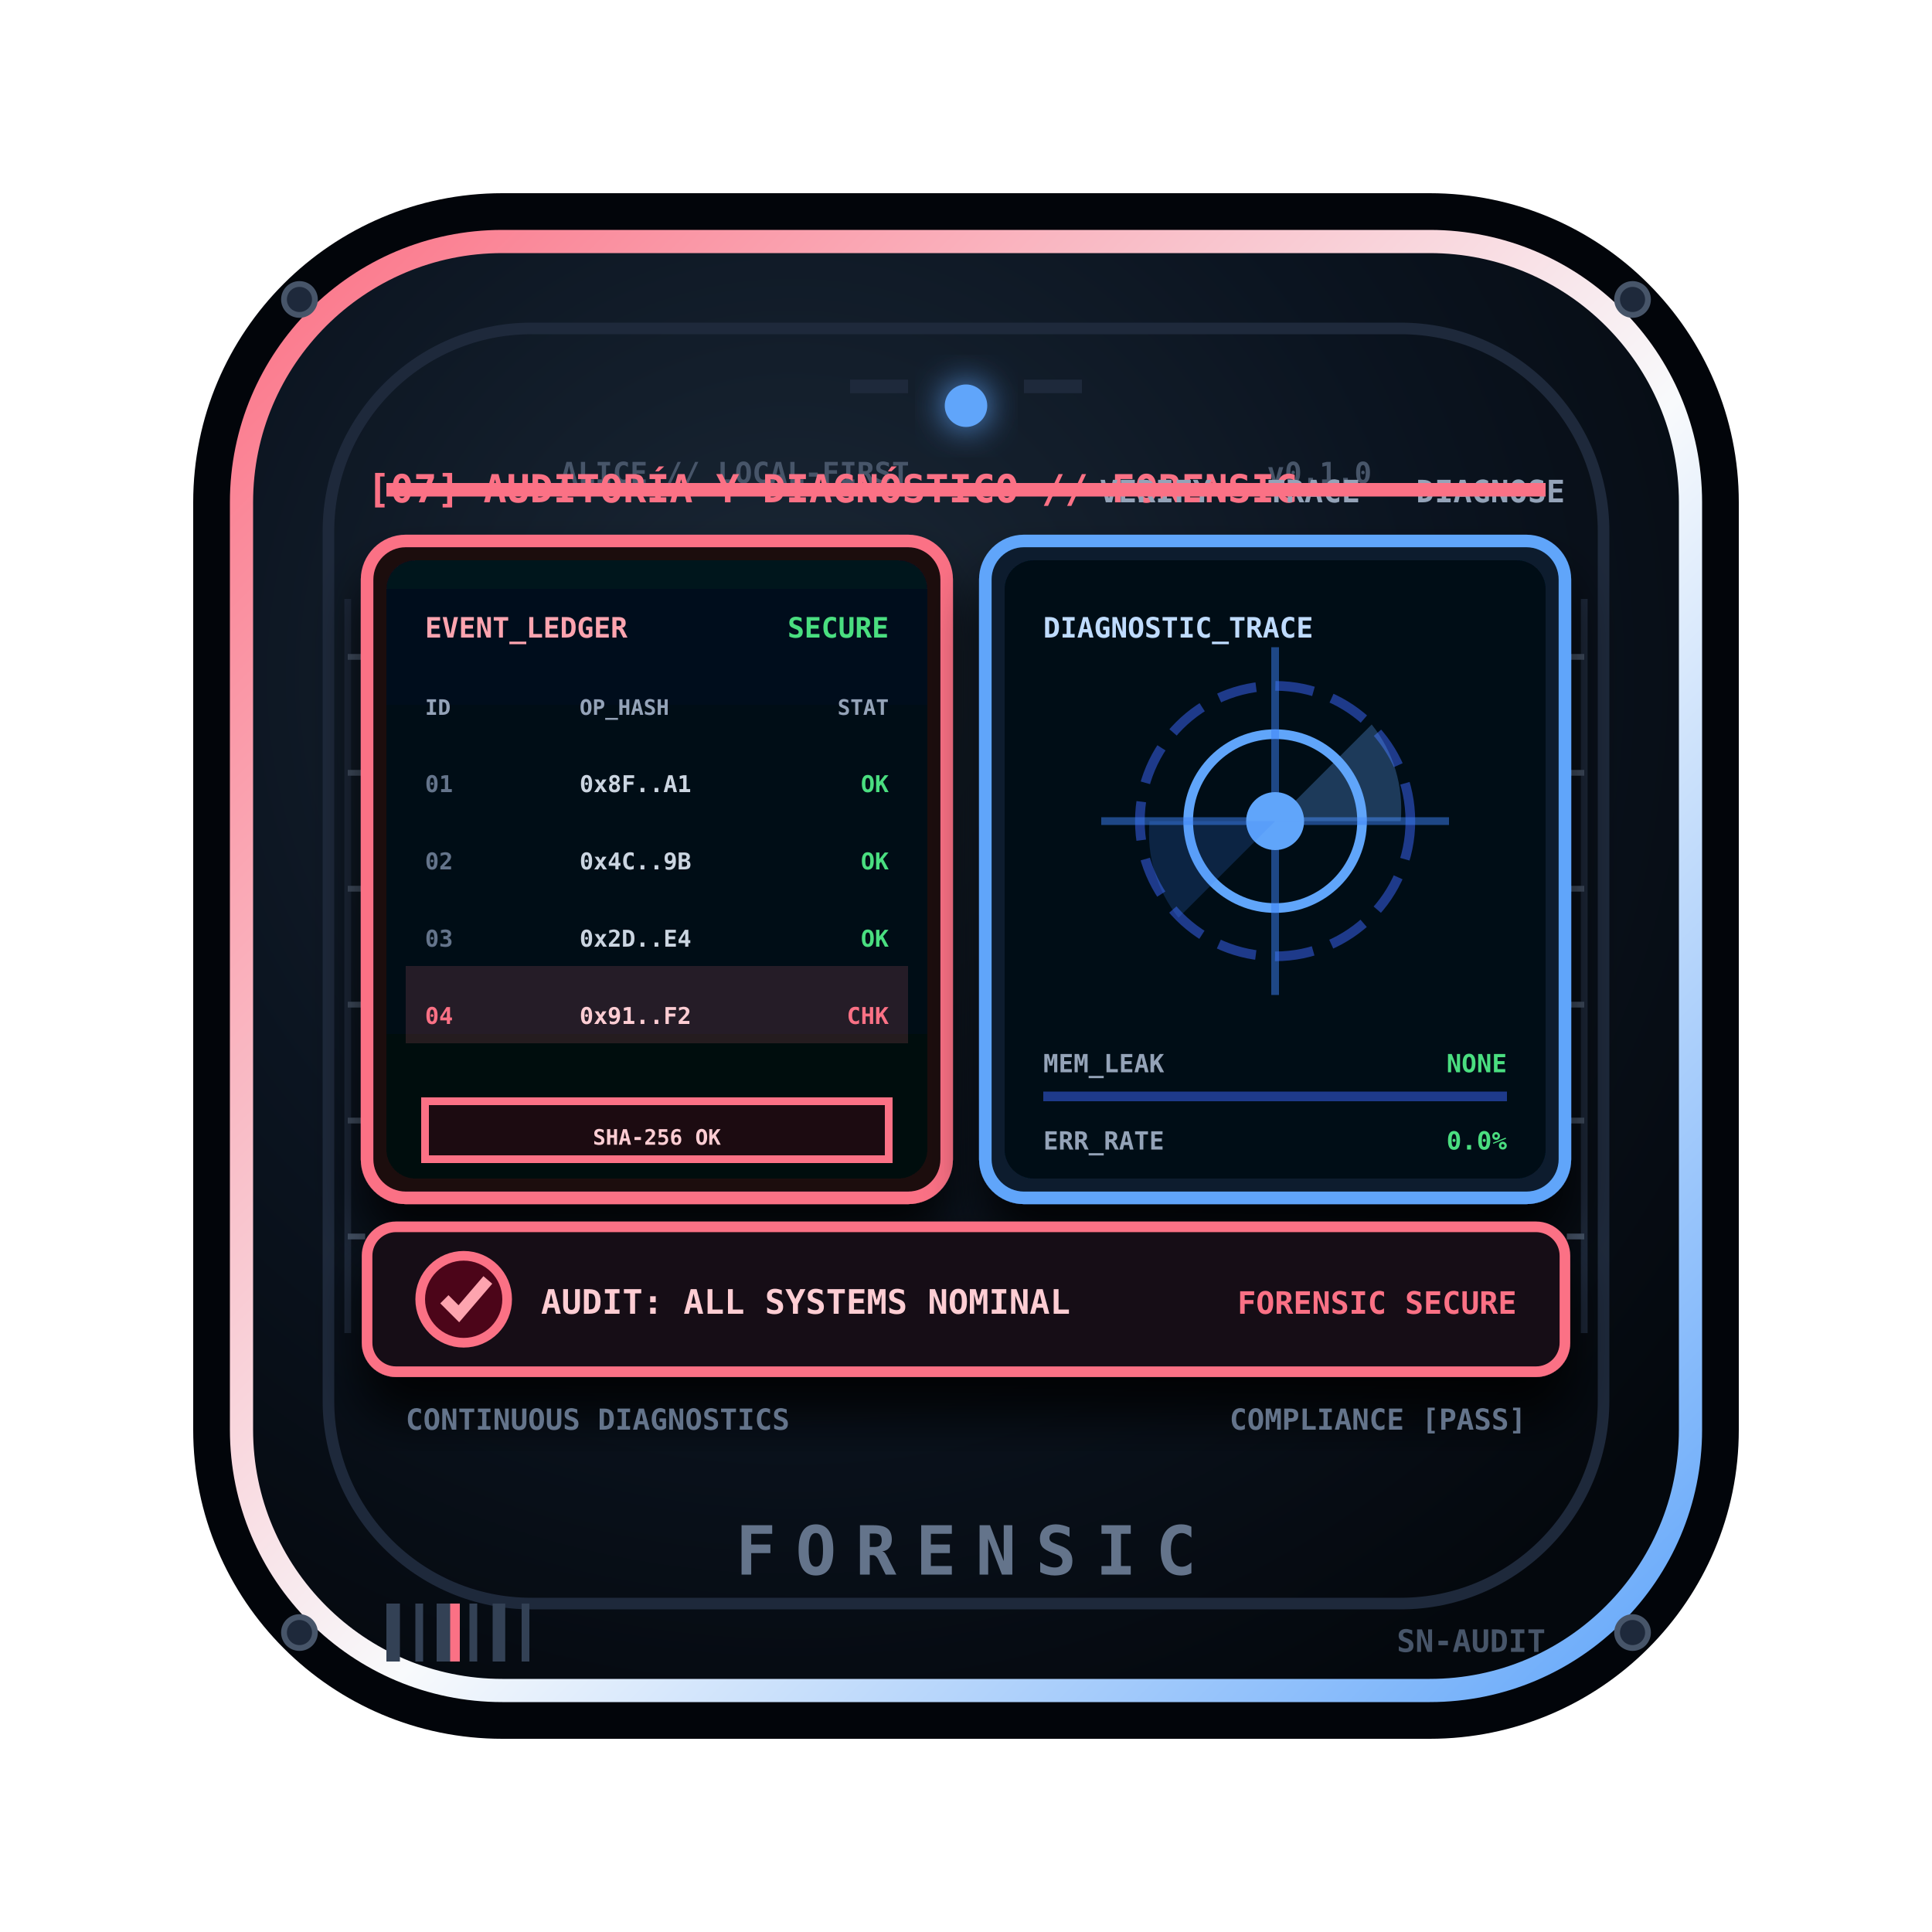
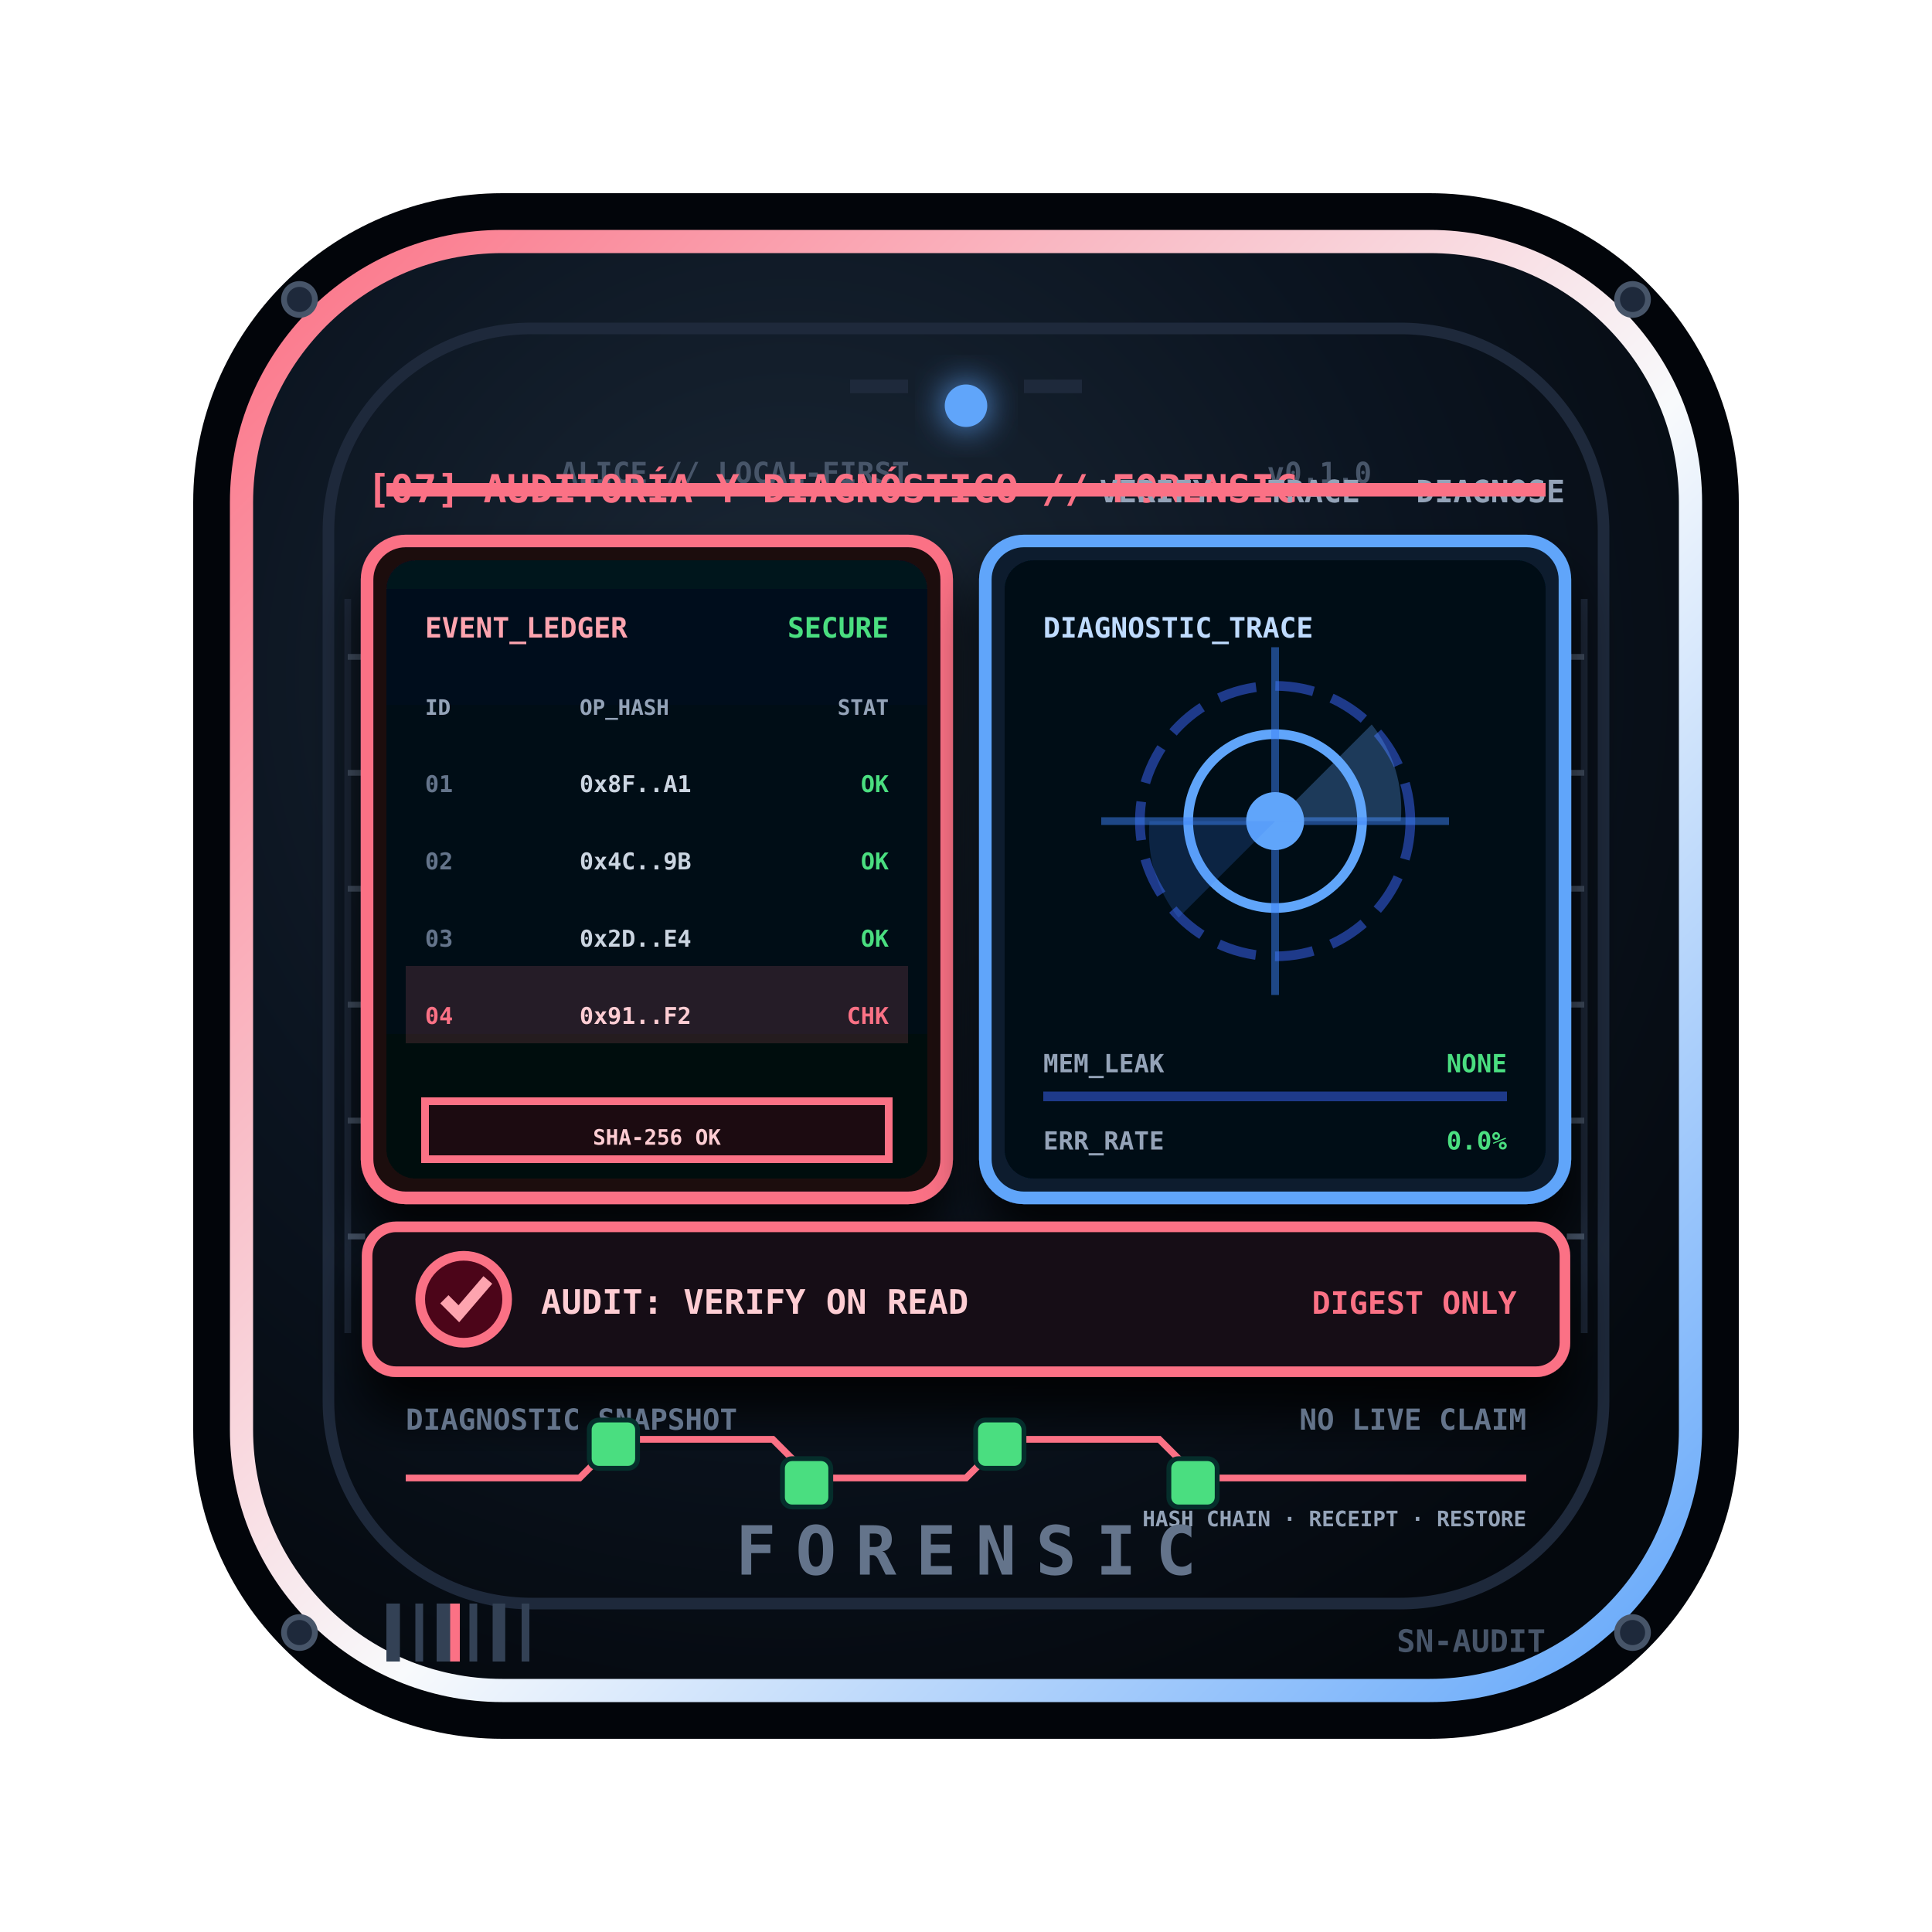
<svg xmlns="http://www.w3.org/2000/svg" viewBox="0 0 200 200" role="img" aria-label="Auditoría y diagnóstico">
  <style>
    .audit-dash{animation:auditDash 2.8s linear infinite}.audit-blink{animation:auditBlink 1.6s steps(2,end) infinite}.audit-blink2{animation:auditBlink 2.3s steps(2,end) .5s infinite}.audit-scan{animation:auditScan 4.2s ease-in-out infinite}.audit-spin{transform-box:fill-box;transform-origin:50% 50%;animation:auditSpin 16s linear infinite}
    @keyframes auditDash{to{stroke-dashoffset:-26}}@keyframes auditBlink{50%{opacity:.25}}
    @keyframes auditScan{0%,100%{y:50px;opacity:.06}50%{y:140px;opacity:.4}}
    @keyframes auditSpin{to{transform:rotate(360deg)}}
    @media(prefers-reduced-motion:reduce){.audit-dash,.audit-blink,.audit-blink2,.audit-scan,.audit-spin{animation:none}}
  </style>
  <defs>
    <radialGradient id="audit-plate" cx="38%" cy="30%" r="80%">
      <stop stop-color="#1b2836" />
      <stop offset=".55" stop-color="#0b1420" />
      <stop offset="1" stop-color="#04080d" />
    </radialGradient>
    <linearGradient id="audit-ga" x1="0" y1="0" x2="1" y2="1">
      <stop stop-color="#fb7185" />
      <stop offset=".55" stop-color="#f8fafc" />
      <stop offset="1" stop-color="#60a5fa" />
    </linearGradient>
    <linearGradient id="audit-gb" x1="0" x2="1">
      <stop stop-color="#60a5fa" />
      <stop offset="1" stop-color="#fb7185" />
    </linearGradient>
    <linearGradient id="audit-metal" x1="0" y1="0" x2="1" y2="1">
      <stop stop-color="#94a3b8" />
      <stop offset=".35" stop-color="#334155" />
      <stop offset=".7" stop-color="#111827" />
      <stop offset="1" stop-color="#020617" />
    </linearGradient>
    <linearGradient id="audit-screen-bg" x1="0" y1="0" x2="0" y2="1">
      <stop stop-color="#06121d" />
      <stop offset="1" stop-color="#02070e" />
    </linearGradient>
    <radialGradient id="audit-halo">
      <stop stop-color="#fff" />
      <stop offset=".2" stop-color="#fb7185" />
      <stop offset=".7" stop-color="#60a5fa" />
      <stop offset="1" stop-color="#07111d" />
    </radialGradient>
    <filter id="audit-shadow" x="-45%" y="-45%" width="190%" height="200%">
      <feDropShadow dx="0" dy="4" stdDeviation="2.6" flood-color="#000" flood-opacity=".85" />
    </filter>
    <filter id="audit-glow" x="-70%" y="-70%" width="240%" height="240%">
      <feGaussianBlur stdDeviation="1.8" result="b" />
      <feMerge>
        <feMergeNode in="b" />
        <feMergeNode in="SourceGraphic" />
      </feMerge>
    </filter>
  </defs>
  <rect x="20" y="20" width="160" height="160" rx="32" fill="#02050a" />
  <rect x="25" y="25" width="150" height="150" rx="27" fill="url(#audit-plate)" stroke="url(#audit-ga)" stroke-width="2.4" />
  <rect x="34" y="34" width="132" height="132" rx="21" fill="none" stroke="#1e293b" stroke-width="1.2" />
  <g fill="#1e293b" stroke="#475569" stroke-width=".6">
    <circle cx="31" cy="31" r="1.6" />
    <circle cx="169" cy="31" r="1.6" />
    <circle cx="31" cy="169" r="1.6" />
    <circle cx="169" cy="169" r="1.6" />
  </g>
  <path d="M88 40h6M106 40h6" stroke="#1e293b" stroke-width="1.4" />
  <g font-family="Consolas,monospace" font-weight="900">
    <text x="58" y="50" fill="#475569" font-size="3">ALICE // LOCAL-FIRST</text>
    <text x="142" y="50" fill="#475569" font-size="3" text-anchor="end">v0.1.0</text>
  </g>
  <path d="M36 62v76M164 62v76" stroke="#1e293b" stroke-width=".7" />
  <path d="M36 68h2.5M36 80h1.8M36 92h2.5M36 104h1.8M36 116h2.5M36 128h1.8M164 68h-2.5M164 80h-1.8M164 92h-2.5M164 104h-1.8M164 116h-2.5M164 128h-1.8" stroke="#475569" stroke-width=".6" />
  <circle class="audit-blink" cx="100" cy="42" r="2.2" fill="#60a5fa" filter="url(#audit-glow)" />
  <g font-family="Consolas,monospace" font-weight="900">
    <text x="38" y="52" fill="#fb7185" font-size="4">[07] AUDITORÍA Y DIAGNÓSTICO // FORENSIC</text>
    <text x="162" y="52" fill="#94a3b8" font-size="3.2" text-anchor="end">VERIFY · TRACE · DIAGNOSE</text>
  </g>
  <g filter="url(#audit-shadow)">
    <rect x="38" y="56" width="60" height="68" rx="4" fill="#1c0b11" stroke="#fb7185" stroke-width="1.3" />
    <rect x="40" y="58" width="56" height="64" rx="3" fill="url(#audit-screen-bg)" />
  </g>
  <g font-family="Consolas,monospace" font-weight="900">
    <text x="44" y="66" fill="#fda4af" font-size="2.9">EVENT_LEDGER</text>
    <text x="92" y="66" fill="#4ade80" font-size="2.9" text-anchor="end">SECURE</text>
  </g>
  <g font-family="Consolas,monospace" font-weight="900" font-size="2.2" fill="#94a3b8">
    <text x="44" y="74">ID</text>
    <text x="60" y="74">OP_HASH</text>
    <text x="92" y="74" text-anchor="end">STAT</text>
  </g>
  <g font-family="Consolas,monospace" font-weight="900" font-size="2.4">
    <text x="44" y="82" fill="#64748b">01</text>
    <text x="60" y="82" fill="#cbd5e1">0x8F..A1</text>
    <text x="92" y="82" fill="#4ade80" text-anchor="end">OK</text>
  </g>
  <g font-family="Consolas,monospace" font-weight="900" font-size="2.4">
    <text x="44" y="90" fill="#64748b">02</text>
    <text x="60" y="90" fill="#cbd5e1">0x4C..9B</text>
    <text x="92" y="90" fill="#4ade80" text-anchor="end">OK</text>
  </g>
  <g font-family="Consolas,monospace" font-weight="900" font-size="2.4">
    <text x="44" y="98" fill="#64748b">03</text>
    <text x="60" y="98" fill="#cbd5e1">0x2D..E4</text>
    <text x="92" y="98" fill="#4ade80" text-anchor="end">OK</text>
  </g>
  <g font-family="Consolas,monospace" font-weight="900" font-size="2.4">
    <rect x="42" y="100" width="52" height="8" fill="#fb7185" opacity="0.15" />
    <text x="44" y="106" fill="#fb7185">04</text>
    <text x="60" y="106" fill="#fecdd3">0x91..F2</text>
    <text x="92" y="106" fill="#fb7185" text-anchor="end" class="audit-blink">CHK</text>
  </g>
  <g font-family="Consolas,monospace" font-weight="900">
    <rect x="44" y="114" width="48" height="6" fill="#1c0b11" stroke="#fb7185" stroke-width="0.8" />
    <text x="68" y="118.5" fill="#fecdd3" font-size="2.2" text-anchor="middle">SHA-256 OK</text>
  </g>
  <g filter="url(#audit-shadow)">
    <rect x="102" y="56" width="60" height="68" rx="4" fill="#081c2f" stroke="#60a5fa" stroke-width="1.3" />
    <rect x="104" y="58" width="56" height="64" rx="3" fill="#040e18" />
  </g>
  <g font-family="Consolas,monospace" font-weight="900">
    <text x="108" y="66" fill="#bfdbfe" font-size="2.9">DIAGNOSTIC_TRACE</text>
  </g>
  <g stroke-width="1" fill="none">
    <circle cx="132" cy="85" r="14" stroke="#1e3a8a" stroke-dasharray="4 2" />
    <circle cx="132" cy="85" r="9" stroke="#60a5fa" class="audit-dash" />
    <path d="M132 67v36M114 85h36" stroke="#3b82f6" stroke-width="0.8" opacity="0.5" />
    <circle cx="132" cy="85" r="3" fill="#60a5fa" class="audit-blink" />
    <path d="M132 85L142 75A14 14 0 0 1 145 85Z" fill="#60a5fa" opacity="0.3" />
    <path d="M132 85L122 95A14 14 0 0 1 119 85Z" fill="#3b82f6" opacity="0.2" />
  </g>
  <g font-family="Consolas,monospace" font-weight="900" font-size="2.6">
    <text x="108" y="111" fill="#94a3b8">MEM_LEAK</text>
    <text x="156" y="111" fill="#4ade80" text-anchor="end">NONE</text>
    <text x="108" y="119" fill="#94a3b8">ERR_RATE</text>
    <text x="156" y="119" fill="#4ade80" text-anchor="end">0.0%</text>
    <rect x="108" y="113" width="48" height="1" fill="#1e3a8a" />
  </g>
  <g filter="url(#audit-shadow)">
    <rect x="38" y="127" width="124" height="15" rx="3" fill="#170b12" stroke="#fb7185" stroke-width="1.1" />
  </g>
  <circle cx="48" cy="134.5" r="4.5" fill="#4c0519" stroke="#fb7185" stroke-width="1" />
  <path d="M46 134.5l1.5 1.5 3-3.5" fill="none" stroke="#fda4af" stroke-width="1.2" />
  <g font-family="Consolas,monospace" font-weight="900">
-     <text x="56" y="136" fill="#fecdd3" font-size="3.5">AUDIT: ALL SYSTEMS NOMINAL</text>
-     <text x="157" y="136" fill="#fb7185" font-size="3.2" text-anchor="end">FORENSIC SECURE</text>
-     <text x="42" y="148" fill="#64748b" font-size="3">CONTINUOUS DIAGNOSTICS</text>
-     <text x="158" y="148" fill="#64748b" font-size="3" text-anchor="end">COMPLIANCE [PASS]</text>
+     <text x="56" y="136" fill="#fecdd3" font-size="3.5">AUDIT: VERIFY ON READ</text>
+     <text x="157" y="136" fill="#fb7185" font-size="3.2" text-anchor="end">DIGEST ONLY</text>
+     <text x="42" y="148" fill="#64748b" font-size="3">DIAGNOSTIC SNAPSHOT</text>
+     <text x="158" y="148" fill="#64748b" font-size="3" text-anchor="end">NO LIVE CLAIM</text>
+   </g>
+   <g aria-label="Cadena de evidencia" font-family="Consolas,monospace" font-weight="900">
+     <path d="M42 153h18l4-4h16l4 4h16l4-4h16l4 4h34" fill="none" stroke="#fb7185" stroke-width=".7" />
+     <g fill="#4ade80" stroke="#052e2b" stroke-width=".5">
+       <rect x="61" y="147" width="5" height="5" rx="1" />
+       <rect x="81" y="151" width="5" height="5" rx="1" />
+       <rect x="101" y="147" width="5" height="5" rx="1" />
+       <rect x="121" y="151" width="5" height="5" rx="1" />
+     </g>
+     <text x="158" y="158" fill="#94a3b8" font-size="2.2" text-anchor="end">HASH CHAIN · RECEIPT · RESTORE</text>
  </g>
  <rect class="audit-scan" x="40" y="50" width="120" height="1.4" fill="#fb7185" />
  <g fill="#334155">
    <rect x="40" y="166" width="1.4" height="6" />
    <rect x="43" y="166" width=".8" height="6" />
    <rect x="45.2" y="166" width="1.8" height="6" />
    <rect x="48.6" y="166" width=".8" height="6" />
    <rect x="51" y="166" width="1.3" height="6" />
    <rect x="54" y="166" width=".8" height="6" />
  </g>
  <rect x="46.6" y="166" width="1" height="6" fill="#fb7185" />
  <g font-family="Consolas,monospace" font-weight="900">
    <text x="160" y="171" fill="#475569" font-size="3.2" text-anchor="end">SN-AUDIT</text>
  </g>
  <g font-family="Consolas,monospace" font-weight="900">
    <text x="100" y="163" fill="#64748b" font-size="7" text-anchor="middle" letter-spacing="2">FORENSIC</text>
  </g>
</svg>
